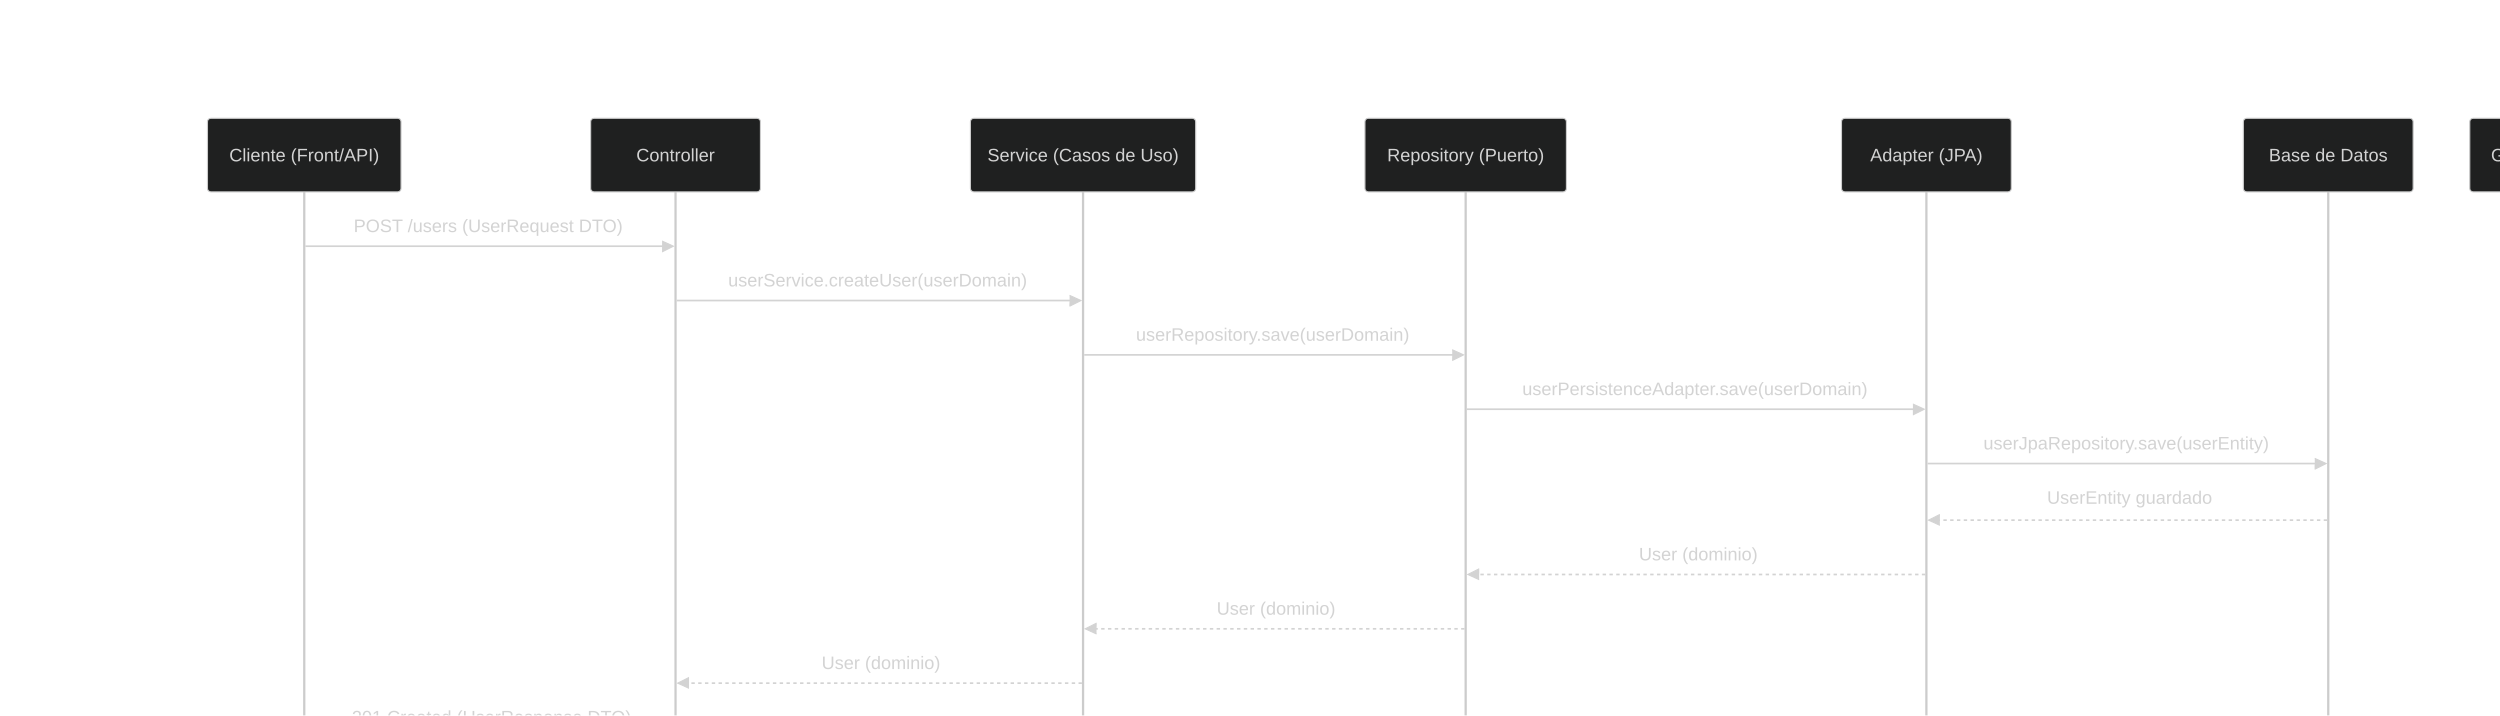
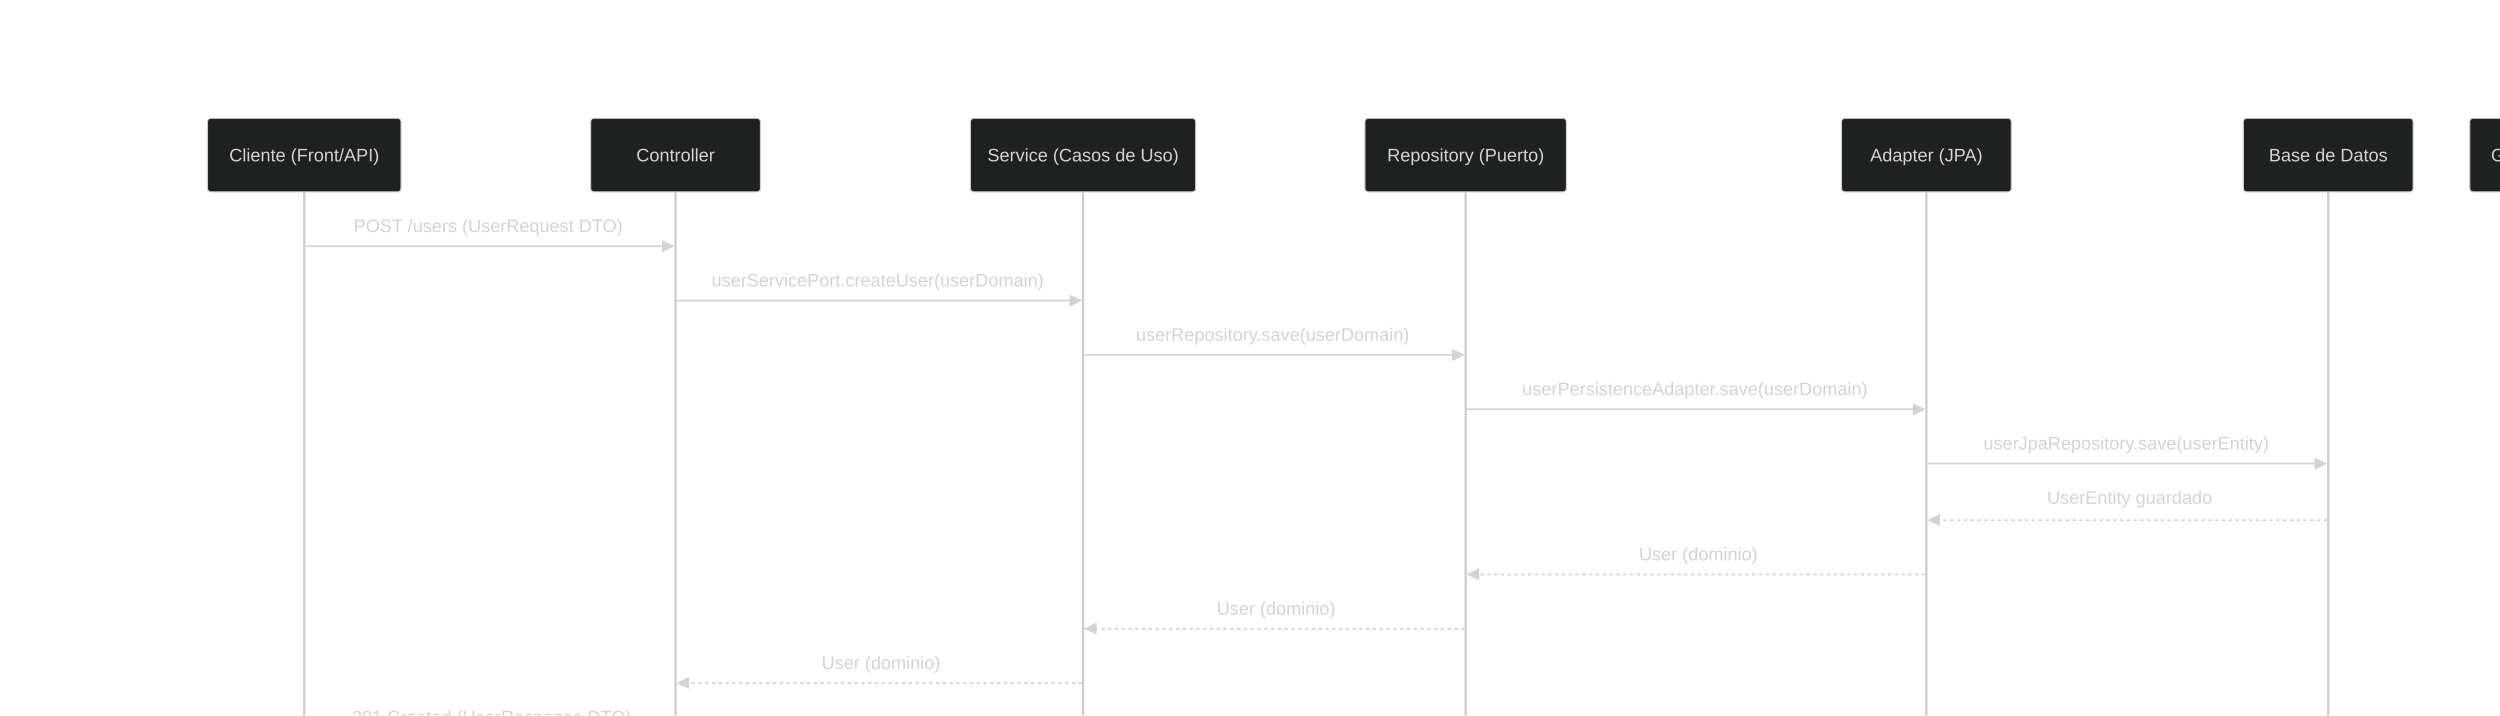
<svg xmlns="http://www.w3.org/2000/svg" aria-roledescription="sequence" role="graphics-document document" style="overflow: hidden; max-width: 100%;" width="100%" id="graph-47" height="100%">
  <defs>
    <symbol height="24" width="24" id="computer">
      <path d="M2 2v13h20v-13h-20zm18 11h-16v-9h16v9zm-10.228 6l.466-1h3.524l.467 1h-4.457zm14.228 3h-24l2-6h2.104l-1.33 4h18.45l-1.297-4h2.073l2 6zm-5-10h-14v-7h14v7z" transform="scale(.5)" />
    </symbol>
  </defs>
  <defs>
    <symbol clip-rule="evenodd" fill-rule="evenodd" id="database">
      <path d="M12.258.001l.256.004.255.005.253.008.251.01.249.012.247.015.246.016.242.019.241.02.239.023.236.024.233.027.231.028.229.031.225.032.223.034.22.036.217.038.214.04.211.041.208.043.205.045.201.046.198.048.194.05.191.051.187.053.183.054.18.056.175.057.172.059.168.06.163.061.16.063.155.064.15.066.074.033.073.033.071.034.07.034.069.035.068.035.067.035.066.035.064.036.064.036.062.036.06.036.06.037.058.037.058.037.055.038.055.038.053.038.052.038.051.039.05.039.048.039.047.039.045.04.044.04.043.04.041.04.04.041.039.041.037.041.036.041.034.041.033.042.032.042.03.042.029.042.027.042.026.043.024.043.023.043.021.043.02.043.018.044.017.043.015.044.013.044.012.044.011.045.009.044.007.045.006.045.004.045.002.045.001.045v17l-.001.045-.002.045-.004.045-.006.045-.007.045-.009.044-.011.045-.012.044-.013.044-.015.044-.017.043-.018.044-.02.043-.021.043-.023.043-.024.043-.026.043-.027.042-.029.042-.03.042-.032.042-.033.042-.034.041-.036.041-.037.041-.039.041-.04.041-.041.04-.043.04-.044.04-.045.04-.047.039-.048.039-.05.039-.051.039-.052.038-.053.038-.055.038-.055.038-.058.037-.058.037-.06.037-.06.036-.062.036-.064.036-.064.036-.066.035-.067.035-.068.035-.069.035-.07.034-.071.034-.073.033-.074.033-.15.066-.155.064-.16.063-.163.061-.168.06-.172.059-.175.057-.18.056-.183.054-.187.053-.191.051-.194.05-.198.048-.201.046-.205.045-.208.043-.211.041-.214.04-.217.038-.22.036-.223.034-.225.032-.229.031-.231.028-.233.027-.236.024-.239.023-.241.02-.242.019-.246.016-.247.015-.249.012-.251.01-.253.008-.255.005-.256.004-.258.001-.258-.001-.256-.004-.255-.005-.253-.008-.251-.01-.249-.012-.247-.015-.245-.016-.243-.019-.241-.02-.238-.023-.236-.024-.234-.027-.231-.028-.228-.031-.226-.032-.223-.034-.22-.036-.217-.038-.214-.04-.211-.041-.208-.043-.204-.045-.201-.046-.198-.048-.195-.05-.19-.051-.187-.053-.184-.054-.179-.056-.176-.057-.172-.059-.167-.06-.164-.061-.159-.063-.155-.064-.151-.066-.074-.033-.072-.033-.072-.034-.07-.034-.069-.035-.068-.035-.067-.035-.066-.035-.064-.036-.063-.036-.062-.036-.061-.036-.06-.037-.058-.037-.057-.037-.056-.038-.055-.038-.053-.038-.052-.038-.051-.039-.049-.039-.049-.039-.046-.039-.046-.04-.044-.04-.043-.04-.041-.04-.04-.041-.039-.041-.037-.041-.036-.041-.034-.041-.033-.042-.032-.042-.03-.042-.029-.042-.027-.042-.026-.043-.024-.043-.023-.043-.021-.043-.02-.043-.018-.044-.017-.043-.015-.044-.013-.044-.012-.044-.011-.045-.009-.044-.007-.045-.006-.045-.004-.045-.002-.045-.001-.045v-17l.001-.045.002-.045.004-.045.006-.045.007-.045.009-.044.011-.045.012-.044.013-.044.015-.044.017-.043.018-.044.02-.043.021-.043.023-.043.024-.043.026-.043.027-.042.029-.042.03-.042.032-.042.033-.042.034-.041.036-.041.037-.041.039-.041.04-.041.041-.04.043-.04.044-.04.046-.04.046-.039.049-.039.049-.039.051-.039.052-.038.053-.038.055-.038.056-.038.057-.037.058-.037.06-.037.061-.036.062-.036.063-.036.064-.036.066-.035.067-.035.068-.035.069-.035.07-.034.072-.034.072-.033.074-.033.151-.066.155-.064.159-.063.164-.061.167-.06.172-.059.176-.057.179-.056.184-.054.187-.053.19-.051.195-.05.198-.048.201-.046.204-.045.208-.043.211-.041.214-.04.217-.038.22-.036.223-.034.226-.032.228-.031.231-.028.234-.027.236-.024.238-.023.241-.02.243-.019.245-.016.247-.015.249-.012.251-.01.253-.008.255-.005.256-.004.258-.001.258.001zm-9.258 20.499v.01l.001.021.003.021.004.022.005.021.006.022.007.022.009.023.01.022.011.023.012.023.013.023.015.023.016.024.017.023.018.024.019.024.021.024.022.025.023.024.024.025.052.049.056.05.061.051.066.051.07.051.075.051.079.052.084.052.088.052.092.052.097.052.102.051.105.052.11.052.114.051.119.051.123.051.127.05.131.05.135.05.139.048.144.049.147.047.152.047.155.047.16.045.163.045.167.043.171.043.176.041.178.041.183.039.187.039.19.037.194.035.197.035.202.033.204.031.209.03.212.029.216.027.219.025.222.024.226.021.23.02.233.018.236.016.24.015.243.012.246.01.249.008.253.005.256.004.259.001.26-.001.257-.004.254-.005.25-.008.247-.011.244-.012.241-.014.237-.016.233-.018.231-.021.226-.021.224-.024.22-.026.216-.027.212-.028.21-.031.205-.031.202-.034.198-.034.194-.036.191-.037.187-.039.183-.04.179-.04.175-.042.172-.043.168-.044.163-.045.16-.046.155-.046.152-.047.148-.048.143-.049.139-.049.136-.05.131-.05.126-.05.123-.051.118-.052.114-.051.11-.052.106-.052.101-.052.096-.052.092-.052.088-.053.083-.051.079-.052.074-.052.07-.051.065-.051.06-.051.056-.05.051-.05.023-.024.023-.025.021-.024.02-.024.019-.024.018-.024.017-.024.015-.023.014-.024.013-.023.012-.023.01-.023.01-.022.008-.022.006-.022.006-.022.004-.022.004-.021.001-.021.001-.021v-4.127l-.077.055-.08.053-.083.054-.085.053-.087.052-.09.052-.093.051-.095.05-.097.05-.1.049-.102.049-.105.048-.106.047-.109.047-.111.046-.114.045-.115.045-.118.044-.12.043-.122.042-.124.042-.126.041-.128.04-.13.04-.132.038-.134.038-.135.037-.138.037-.139.035-.142.035-.143.034-.144.033-.147.032-.148.031-.15.03-.151.03-.153.029-.154.027-.156.027-.158.026-.159.025-.161.024-.162.023-.163.022-.165.021-.166.02-.167.019-.169.018-.169.017-.171.016-.173.015-.173.014-.175.013-.175.012-.177.011-.178.01-.179.008-.179.008-.181.006-.182.005-.182.004-.184.003-.184.002h-.37l-.184-.002-.184-.003-.182-.004-.182-.005-.181-.006-.179-.008-.179-.008-.178-.01-.176-.011-.176-.012-.175-.013-.173-.014-.172-.015-.171-.016-.17-.017-.169-.018-.167-.019-.166-.02-.165-.021-.163-.022-.162-.023-.161-.024-.159-.025-.157-.026-.156-.027-.155-.027-.153-.029-.151-.03-.15-.03-.148-.031-.146-.032-.145-.033-.143-.034-.141-.035-.14-.035-.137-.037-.136-.037-.134-.038-.132-.038-.13-.04-.128-.04-.126-.041-.124-.042-.122-.042-.12-.044-.117-.043-.116-.045-.113-.045-.112-.046-.109-.047-.106-.047-.105-.048-.102-.049-.1-.049-.097-.05-.095-.05-.093-.052-.09-.051-.087-.052-.085-.053-.083-.054-.08-.054-.077-.054v4.127zm0-5.654v.011l.001.021.003.021.004.021.005.022.006.022.007.022.009.022.01.022.011.023.012.023.013.023.015.024.016.023.017.024.018.024.019.024.021.024.022.024.023.025.024.024.052.05.056.05.061.05.066.051.07.051.075.052.079.051.084.052.088.052.092.052.097.052.102.052.105.052.11.051.114.051.119.052.123.05.127.051.131.05.135.049.139.049.144.048.147.048.152.047.155.046.16.045.163.045.167.044.171.042.176.042.178.04.183.04.187.038.19.037.194.036.197.034.202.033.204.032.209.03.212.028.216.027.219.025.222.024.226.022.23.02.233.018.236.016.24.014.243.012.246.01.249.008.253.006.256.003.259.001.26-.001.257-.003.254-.006.25-.008.247-.01.244-.012.241-.015.237-.016.233-.018.231-.02.226-.022.224-.024.22-.025.216-.027.212-.029.21-.03.205-.032.202-.033.198-.035.194-.036.191-.037.187-.039.183-.039.179-.041.175-.042.172-.043.168-.044.163-.045.16-.045.155-.047.152-.047.148-.048.143-.048.139-.05.136-.049.131-.05.126-.051.123-.051.118-.051.114-.052.11-.052.106-.052.101-.052.096-.052.092-.052.088-.052.083-.052.079-.052.074-.051.07-.052.065-.051.06-.05.056-.051.051-.049.023-.025.023-.024.021-.025.02-.024.019-.024.018-.024.017-.024.015-.023.014-.023.013-.024.012-.022.01-.023.01-.023.008-.022.006-.022.006-.022.004-.021.004-.022.001-.021.001-.021v-4.139l-.077.054-.08.054-.083.054-.085.052-.087.053-.09.051-.093.051-.095.051-.097.05-.1.049-.102.049-.105.048-.106.047-.109.047-.111.046-.114.045-.115.044-.118.044-.12.044-.122.042-.124.042-.126.041-.128.04-.13.039-.132.039-.134.038-.135.037-.138.036-.139.036-.142.035-.143.033-.144.033-.147.033-.148.031-.15.03-.151.03-.153.028-.154.028-.156.027-.158.026-.159.025-.161.024-.162.023-.163.022-.165.021-.166.02-.167.019-.169.018-.169.017-.171.016-.173.015-.173.014-.175.013-.175.012-.177.011-.178.009-.179.009-.179.007-.181.007-.182.005-.182.004-.184.003-.184.002h-.37l-.184-.002-.184-.003-.182-.004-.182-.005-.181-.007-.179-.007-.179-.009-.178-.009-.176-.011-.176-.012-.175-.013-.173-.014-.172-.015-.171-.016-.17-.017-.169-.018-.167-.019-.166-.02-.165-.021-.163-.022-.162-.023-.161-.024-.159-.025-.157-.026-.156-.027-.155-.028-.153-.028-.151-.03-.15-.03-.148-.031-.146-.033-.145-.033-.143-.033-.141-.035-.14-.036-.137-.036-.136-.037-.134-.038-.132-.039-.13-.039-.128-.04-.126-.041-.124-.042-.122-.043-.12-.043-.117-.044-.116-.044-.113-.046-.112-.046-.109-.046-.106-.047-.105-.048-.102-.049-.1-.049-.097-.05-.095-.051-.093-.051-.09-.051-.087-.053-.085-.052-.083-.054-.08-.054-.077-.054v4.139zm0-5.666v.011l.001.02.003.022.004.021.005.022.006.021.007.022.009.023.01.022.011.023.012.023.013.023.015.023.016.024.017.024.018.023.019.024.021.025.022.024.023.024.024.025.052.05.056.05.061.05.066.051.07.051.075.052.079.051.084.052.088.052.092.052.097.052.102.052.105.051.11.052.114.051.119.051.123.051.127.05.131.05.135.05.139.049.144.048.147.048.152.047.155.046.16.045.163.045.167.043.171.043.176.042.178.04.183.04.187.038.19.037.194.036.197.034.202.033.204.032.209.03.212.028.216.027.219.025.222.024.226.021.23.02.233.018.236.017.24.014.243.012.246.01.249.008.253.006.256.003.259.001.26-.001.257-.003.254-.006.25-.008.247-.01.244-.013.241-.014.237-.016.233-.018.231-.02.226-.022.224-.024.22-.025.216-.027.212-.029.21-.03.205-.032.202-.033.198-.035.194-.036.191-.037.187-.039.183-.039.179-.041.175-.042.172-.043.168-.044.163-.045.16-.045.155-.047.152-.047.148-.048.143-.049.139-.049.136-.049.131-.051.126-.05.123-.051.118-.052.114-.051.11-.052.106-.052.101-.052.096-.052.092-.052.088-.052.083-.052.079-.052.074-.052.07-.051.065-.051.06-.051.056-.05.051-.049.023-.025.023-.025.021-.024.02-.024.019-.024.018-.024.017-.024.015-.023.014-.024.013-.023.012-.023.01-.022.01-.023.008-.022.006-.022.006-.022.004-.022.004-.021.001-.021.001-.021v-4.153l-.077.054-.08.054-.083.053-.085.053-.087.053-.09.051-.093.051-.095.051-.097.05-.1.049-.102.048-.105.048-.106.048-.109.046-.111.046-.114.046-.115.044-.118.044-.12.043-.122.043-.124.042-.126.041-.128.04-.13.039-.132.039-.134.038-.135.037-.138.036-.139.036-.142.034-.143.034-.144.033-.147.032-.148.032-.15.03-.151.03-.153.028-.154.028-.156.027-.158.026-.159.024-.161.024-.162.023-.163.023-.165.021-.166.02-.167.019-.169.018-.169.017-.171.016-.173.015-.173.014-.175.013-.175.012-.177.01-.178.01-.179.009-.179.007-.181.006-.182.006-.182.004-.184.003-.184.001-.185.001-.185-.001-.184-.001-.184-.003-.182-.004-.182-.006-.181-.006-.179-.007-.179-.009-.178-.01-.176-.01-.176-.012-.175-.013-.173-.014-.172-.015-.171-.016-.17-.017-.169-.018-.167-.019-.166-.02-.165-.021-.163-.023-.162-.023-.161-.024-.159-.024-.157-.026-.156-.027-.155-.028-.153-.028-.151-.03-.15-.03-.148-.032-.146-.032-.145-.033-.143-.034-.141-.034-.14-.036-.137-.036-.136-.037-.134-.038-.132-.039-.13-.039-.128-.041-.126-.041-.124-.041-.122-.043-.12-.043-.117-.044-.116-.044-.113-.046-.112-.046-.109-.046-.106-.048-.105-.048-.102-.048-.1-.05-.097-.049-.095-.051-.093-.051-.09-.052-.087-.052-.085-.053-.083-.053-.08-.054-.077-.054v4.153zm8.74-8.179l-.257.004-.254.005-.25.008-.247.011-.244.012-.241.014-.237.016-.233.018-.231.021-.226.022-.224.023-.22.026-.216.027-.212.028-.21.031-.205.032-.202.033-.198.034-.194.036-.191.038-.187.038-.183.04-.179.041-.175.042-.172.043-.168.043-.163.045-.16.046-.155.046-.152.048-.148.048-.143.048-.139.049-.136.05-.131.05-.126.051-.123.051-.118.051-.114.052-.11.052-.106.052-.101.052-.096.052-.092.052-.088.052-.083.052-.079.052-.074.051-.07.052-.065.051-.06.05-.056.05-.051.05-.023.025-.023.024-.021.024-.02.025-.019.024-.018.024-.017.023-.015.024-.014.023-.013.023-.012.023-.01.023-.01.022-.008.022-.006.023-.006.021-.004.022-.004.021-.001.021-.001.021.001.021.001.021.004.021.004.022.006.021.006.023.008.022.01.022.01.023.012.023.013.023.014.023.015.024.017.023.018.024.019.024.02.025.021.024.023.024.023.025.051.05.056.05.06.05.065.051.07.052.074.051.079.052.083.052.088.052.092.052.096.052.101.052.106.052.11.052.114.052.118.051.123.051.126.051.131.05.136.05.139.049.143.048.148.048.152.048.155.046.16.046.163.045.168.043.172.043.175.042.179.041.183.04.187.038.191.038.194.036.198.034.202.033.205.032.21.031.212.028.216.027.22.026.224.023.226.022.231.021.233.018.237.016.241.014.244.012.247.011.25.008.254.005.257.004.26.001.26-.001.257-.004.254-.005.25-.008.247-.011.244-.012.241-.014.237-.016.233-.018.231-.021.226-.022.224-.023.22-.026.216-.027.212-.028.21-.031.205-.032.202-.033.198-.034.194-.036.191-.038.187-.038.183-.04.179-.041.175-.042.172-.043.168-.043.163-.045.16-.046.155-.046.152-.048.148-.048.143-.048.139-.049.136-.05.131-.05.126-.051.123-.051.118-.051.114-.052.11-.052.106-.052.101-.052.096-.052.092-.052.088-.052.083-.052.079-.052.074-.051.07-.052.065-.051.06-.05.056-.05.051-.05.023-.025.023-.024.021-.024.02-.025.019-.024.018-.024.017-.023.015-.024.014-.023.013-.023.012-.023.01-.023.01-.022.008-.022.006-.023.006-.021.004-.022.004-.021.001-.021.001-.021-.001-.021-.001-.021-.004-.021-.004-.022-.006-.021-.006-.023-.008-.022-.01-.022-.01-.023-.012-.023-.013-.023-.014-.023-.015-.024-.017-.023-.018-.024-.019-.024-.02-.025-.021-.024-.023-.024-.023-.025-.051-.05-.056-.05-.06-.05-.065-.051-.07-.052-.074-.051-.079-.052-.083-.052-.088-.052-.092-.052-.096-.052-.101-.052-.106-.052-.11-.052-.114-.052-.118-.051-.123-.051-.126-.051-.131-.05-.136-.05-.139-.049-.143-.048-.148-.048-.152-.048-.155-.046-.16-.046-.163-.045-.168-.043-.172-.043-.175-.042-.179-.041-.183-.04-.187-.038-.191-.038-.194-.036-.198-.034-.202-.033-.205-.032-.21-.031-.212-.028-.216-.027-.22-.026-.224-.023-.226-.022-.231-.021-.233-.018-.237-.016-.241-.014-.244-.012-.247-.011-.25-.008-.254-.005-.257-.004-.26-.001-.26.001z" transform="scale(.5)" />
    </symbol>
  </defs>
  <defs>
    <symbol height="24" width="24" id="clock">
      <path d="M12 2c5.514 0 10 4.486 10 10s-4.486 10-10 10-10-4.486-10-10 4.486-10 10-10zm0-2c-6.627 0-12 5.373-12 12s5.373 12 12 12 12-5.373 12-12-5.373-12-12-12zm5.848 12.459c.202.038.202.333.001.372-1.907.361-6.045 1.111-6.547 1.111-.719 0-1.301-.582-1.301-1.301 0-.512.77-5.447 1.125-7.445.034-.192.312-.181.343.014l.985 6.238 5.394 1.011z" transform="scale(.5)" />
    </symbol>
  </defs>
  <defs>
    <marker orient="auto-start-reverse" markerHeight="12" markerWidth="12" markerUnits="userSpaceOnUse" refY="5" refX="7.9" id="arrowhead">
      <path d="M -1 0 L 10 5 L 0 10 z" />
    </marker>
  </defs>
  <defs>
    <marker refY="4.5" refX="4" orient="auto" markerHeight="8" markerWidth="15" id="crosshead">
      <path style="stroke-dasharray: 0, 0;" d="M 1,2 L 6,7 M 6,2 L 1,7" stroke-width="1pt" stroke="#000000" fill="none" />
    </marker>
  </defs>
  <defs>
    <marker orient="auto" markerHeight="28" markerWidth="20" refY="7" refX="15.5" id="filled-head">
      <path d="M 18,7 L9,13 L14,7 L9,1 Z" />
    </marker>
  </defs>
  <defs>
    <marker orient="auto" markerHeight="40" markerWidth="60" refY="15" refX="15" id="sequencenumber">
      <circle r="6" cy="15" cx="15" />
    </marker>
  </defs>
  <g id="viewport-20250405004057423" class="svg-pan-zoom_viewport" transform="matrix(0.458792,0,0,0.458792,84.08403,47.94239)" style="transform: matrix(0.458792, 0, 0, 0.458792, 84.084, 47.9424);">
    <g>
      <rect class="actor actor-bottom" ry="3" rx="3" name="ExceptionHandler" height="65" width="210" stroke="#666" fill="#eaeaea" y="567" x="1998.5" />
      <text style="text-anchor: middle; font-size: 16px; font-weight: 400;" class="actor actor-box" alignment-baseline="central" dominant-baseline="central" y="599.5" x="2103.5">
        <tspan dy="0" x="2103.5">GlobalExceptionHandler</tspan>
      </text>
    </g>
    <g>
      <rect class="actor actor-bottom" ry="3" rx="3" name="DB" height="65" width="150" stroke="#666" fill="#eaeaea" y="567" x="1798.5" />
      <text style="text-anchor: middle; font-size: 16px; font-weight: 400;" class="actor actor-box" alignment-baseline="central" dominant-baseline="central" y="599.5" x="1873.5">
        <tspan dy="0" x="1873.5">Base de Datos</tspan>
      </text>
    </g>
    <g>
      <rect class="actor actor-bottom" ry="3" rx="3" name="Adapter" height="65" width="150" stroke="#666" fill="#eaeaea" y="567" x="1443.5" />
      <text style="text-anchor: middle; font-size: 16px; font-weight: 400;" class="actor actor-box" alignment-baseline="central" dominant-baseline="central" y="599.5" x="1518.5">
        <tspan dy="0" x="1518.5">Adapter (JPA)</tspan>
      </text>
    </g>
    <g>
      <rect class="actor actor-bottom" ry="3" rx="3" name="Repository" height="65" width="178" stroke="#666" fill="#eaeaea" y="567" x="1022.5" />
      <text style="text-anchor: middle; font-size: 16px; font-weight: 400;" class="actor actor-box" alignment-baseline="central" dominant-baseline="central" y="599.5" x="1111.5">
        <tspan dy="0" x="1111.5">Repository (Puerto)</tspan>
      </text>
    </g>
    <g>
      <rect class="actor actor-bottom" ry="3" rx="3" name="Service" height="65" width="199" stroke="#666" fill="#eaeaea" y="567" x="674" />
      <text style="text-anchor: middle; font-size: 16px; font-weight: 400;" class="actor actor-box" alignment-baseline="central" dominant-baseline="central" y="599.5" x="773.5">
        <tspan dy="0" x="773.5">Service (Casos de Uso)</tspan>
      </text>
    </g>
    <g>
      <rect class="actor actor-bottom" ry="3" rx="3" name="Controller" height="65" width="150" stroke="#666" fill="#eaeaea" y="567" x="338.5" />
      <text style="text-anchor: middle; font-size: 16px; font-weight: 400;" class="actor actor-box" alignment-baseline="central" dominant-baseline="central" y="599.5" x="413.5">
        <tspan dy="0" x="413.5">Controller</tspan>
      </text>
    </g>
    <g>
      <rect class="actor actor-bottom" ry="3" rx="3" name="Client" height="65" width="171" stroke="#666" fill="#eaeaea" y="567" x="0" />
      <text style="text-anchor: middle; font-size: 16px; font-weight: 400;" class="actor actor-box" alignment-baseline="central" dominant-baseline="central" y="599.5" x="85.5">
        <tspan dy="0" x="85.5">Cliente (Front/API)</tspan>
      </text>
    </g>
    <g>
      <line name="ExceptionHandler" stroke="#999" stroke-width="0.5px" class="actor-line 200" y2="567" x2="2103.5" y1="65" x1="2103.5" id="actor6" />
      <g id="root-6">
        <rect class="actor actor-top" ry="3" rx="3" name="ExceptionHandler" height="65" width="210" stroke="#666" fill="#eaeaea" y="0" x="1998.5" />
        <text style="text-anchor: middle; font-size: 16px; font-weight: 400;" class="actor actor-box" alignment-baseline="central" dominant-baseline="central" y="32.5" x="2103.5">
          <tspan dy="0" x="2103.5">GlobalExceptionHandler</tspan>
        </text>
      </g>
    </g>
    <g>
      <line name="DB" stroke="#999" stroke-width="0.5px" class="actor-line 200" y2="567" x2="1873.5" y1="65" x1="1873.5" id="actor5" />
      <g id="root-5">
        <rect class="actor actor-top" ry="3" rx="3" name="DB" height="65" width="150" stroke="#666" fill="#eaeaea" y="0" x="1798.5" />
        <text style="text-anchor: middle; font-size: 16px; font-weight: 400;" class="actor actor-box" alignment-baseline="central" dominant-baseline="central" y="32.5" x="1873.5">
          <tspan dy="0" x="1873.5">Base de Datos</tspan>
        </text>
      </g>
    </g>
    <g>
      <line name="Adapter" stroke="#999" stroke-width="0.5px" class="actor-line 200" y2="567" x2="1518.5" y1="65" x1="1518.5" id="actor4" />
      <g id="root-4">
        <rect class="actor actor-top" ry="3" rx="3" name="Adapter" height="65" width="150" stroke="#666" fill="#eaeaea" y="0" x="1443.5" />
        <text style="text-anchor: middle; font-size: 16px; font-weight: 400;" class="actor actor-box" alignment-baseline="central" dominant-baseline="central" y="32.5" x="1518.5">
          <tspan dy="0" x="1518.5">Adapter (JPA)</tspan>
        </text>
      </g>
    </g>
    <g>
      <line name="Repository" stroke="#999" stroke-width="0.5px" class="actor-line 200" y2="567" x2="1111.5" y1="65" x1="1111.5" id="actor3" />
      <g id="root-3">
        <rect class="actor actor-top" ry="3" rx="3" name="Repository" height="65" width="178" stroke="#666" fill="#eaeaea" y="0" x="1022.5" />
        <text style="text-anchor: middle; font-size: 16px; font-weight: 400;" class="actor actor-box" alignment-baseline="central" dominant-baseline="central" y="32.5" x="1111.5">
          <tspan dy="0" x="1111.5">Repository (Puerto)</tspan>
        </text>
      </g>
    </g>
    <g>
      <line name="Service" stroke="#999" stroke-width="0.5px" class="actor-line 200" y2="567" x2="773.5" y1="65" x1="773.5" id="actor2" />
      <g id="root-2">
        <rect class="actor actor-top" ry="3" rx="3" name="Service" height="65" width="199" stroke="#666" fill="#eaeaea" y="0" x="674" />
        <text style="text-anchor: middle; font-size: 16px; font-weight: 400;" class="actor actor-box" alignment-baseline="central" dominant-baseline="central" y="32.5" x="773.5">
          <tspan dy="0" x="773.5">Service (Casos de Uso)</tspan>
        </text>
      </g>
    </g>
    <g>
      <line name="Controller" stroke="#999" stroke-width="0.5px" class="actor-line 200" y2="567" x2="413.5" y1="65" x1="413.5" id="actor1" />
      <g id="root-1">
        <rect class="actor actor-top" ry="3" rx="3" name="Controller" height="65" width="150" stroke="#666" fill="#eaeaea" y="0" x="338.5" />
        <text style="text-anchor: middle; font-size: 16px; font-weight: 400;" class="actor actor-box" alignment-baseline="central" dominant-baseline="central" y="32.5" x="413.5">
          <tspan dy="0" x="413.5">Controller</tspan>
        </text>
      </g>
    </g>
    <g>
      <line name="Client" stroke="#999" stroke-width="0.5px" class="actor-line 200" y2="567" x2="85.5" y1="65" x1="85.5" id="actor0" />
      <g id="root-0">
        <rect class="actor actor-top" ry="3" rx="3" name="Client" height="65" width="171" stroke="#666" fill="#eaeaea" y="0" x="0" />
        <text style="text-anchor: middle; font-size: 16px; font-weight: 400;" class="actor actor-box" alignment-baseline="central" dominant-baseline="central" y="32.5" x="85.5">
          <tspan dy="0" x="85.5">Cliente (Front/API)</tspan>
        </text>
      </g>
    </g>
    <style>#graph-47{font-family:"trebuchet ms",verdana,arial,sans-serif;font-size:16px;fill:#ccc;}@keyframes edge-animation-frame{from{stroke-dashoffset:0;}}@keyframes dash{to{stroke-dashoffset:0;}}#graph-47 .edge-animation-slow{stroke-dasharray:9,5!important;stroke-dashoffset:900;animation:dash 50s linear infinite;stroke-linecap:round;}#graph-47 .edge-animation-fast{stroke-dasharray:9,5!important;stroke-dashoffset:900;animation:dash 20s linear infinite;stroke-linecap:round;}#graph-47 .error-icon{fill:#a44141;}#graph-47 .error-text{fill:#ddd;stroke:#ddd;}#graph-47 .edge-thickness-normal{stroke-width:1px;}#graph-47 .edge-thickness-thick{stroke-width:3.5px;}#graph-47 .edge-pattern-solid{stroke-dasharray:0;}#graph-47 .edge-thickness-invisible{stroke-width:0;fill:none;}#graph-47 .edge-pattern-dashed{stroke-dasharray:3;}#graph-47 .edge-pattern-dotted{stroke-dasharray:2;}#graph-47 .marker{fill:lightgrey;stroke:lightgrey;}#graph-47 .marker.cross{stroke:lightgrey;}#graph-47 svg{font-family:"trebuchet ms",verdana,arial,sans-serif;font-size:16px;}#graph-47 p{margin:0;}#graph-47 .actor{stroke:#ccc;fill:#1f2020;}#graph-47 text.actor&gt;tspan{fill:lightgrey;stroke:none;}#graph-47 .actor-line{stroke:#ccc;}#graph-47 .messageLine0{stroke-width:1.5;stroke-dasharray:none;stroke:lightgrey;}#graph-47 .messageLine1{stroke-width:1.5;stroke-dasharray:2,2;stroke:lightgrey;}#graph-47 #arrowhead path{fill:lightgrey;stroke:lightgrey;}#graph-47 .sequenceNumber{fill:black;}#graph-47 #sequencenumber{fill:lightgrey;}#graph-47 #crosshead path{fill:lightgrey;stroke:lightgrey;}#graph-47 .messageText{fill:lightgrey;stroke:none;}#graph-47 .labelBox{stroke:#ccc;fill:#1f2020;}#graph-47 .labelText,#graph-47 .labelText&gt;tspan{fill:lightgrey;stroke:none;}#graph-47 .loopText,#graph-47 .loopText&gt;tspan{fill:lightgrey;stroke:none;}#graph-47 .loopLine{stroke-width:2px;stroke-dasharray:2,2;stroke:#ccc;fill:#ccc;}#graph-47 .note{stroke:hsl(180, 0%, 18.353%);fill:hsl(180, 1.587%, 28.353%);}#graph-47 .noteText,#graph-47 .noteText&gt;tspan{fill:rgb(183.848, 181.552, 181.552);stroke:none;}#graph-47 .activation0{fill:hsl(180, 1.587%, 28.353%);stroke:#ccc;}#graph-47 .activation1{fill:hsl(180, 1.587%, 28.353%);stroke:#ccc;}#graph-47 .activation2{fill:hsl(180, 1.587%, 28.353%);stroke:#ccc;}#graph-47 .actorPopupMenu{position:absolute;}#graph-47 .actorPopupMenuPanel{position:absolute;fill:#1f2020;box-shadow:0px 8px 16px 0px rgba(0,0,0,0.2);filter:drop-shadow(3px 5px 2px rgb(0 0 0 / 0.4));}#graph-47 .actor-man line{stroke:#ccc;fill:#1f2020;}#graph-47 .actor-man circle,#graph-47 line{stroke:#ccc;fill:#1f2020;stroke-width:2px;}#graph-47 :root{--mermaid-font-family:"trebuchet ms",verdana,arial,sans-serif;}</style>
    <g />
    <text style="font-size: 16px; font-weight: 400;" dy="1em" class="messageText" alignment-baseline="middle" dominant-baseline="middle" text-anchor="middle" y="80" x="248">POST /users (UserRequest DTO)</text>
    <line style="fill: none;" marker-end="url(#arrowhead)" stroke="none" stroke-width="2" class="messageLine0" y2="113" x2="409.5" y1="113" x1="86.5" />
-     <text style="font-size: 16px; font-weight: 400;" dy="1em" class="messageText" alignment-baseline="middle" dominant-baseline="middle" text-anchor="middle" y="128" x="592">userService.createUser(userDomain)</text>
+     <text style="font-size: 16px; font-weight: 400;" dy="1em" class="messageText" alignment-baseline="middle" dominant-baseline="middle" text-anchor="middle" y="128" x="592">userServicePort.createUser(userDomain)</text>
    <line style="fill: none;" marker-end="url(#arrowhead)" stroke="none" stroke-width="2" class="messageLine0" y2="161" x2="769.5" y1="161" x1="414.5" />
    <text style="font-size: 16px; font-weight: 400;" dy="1em" class="messageText" alignment-baseline="middle" dominant-baseline="middle" text-anchor="middle" y="176" x="941">userRepository.save(userDomain)</text>
    <line style="fill: none;" marker-end="url(#arrowhead)" stroke="none" stroke-width="2" class="messageLine0" y2="209" x2="1107.5" y1="209" x1="774.5" />
    <text style="font-size: 16px; font-weight: 400;" dy="1em" class="messageText" alignment-baseline="middle" dominant-baseline="middle" text-anchor="middle" y="224" x="1314">userPersistenceAdapter.save(userDomain)</text>
    <line style="fill: none;" marker-end="url(#arrowhead)" stroke="none" stroke-width="2" class="messageLine0" y2="257" x2="1514.5" y1="257" x1="1112.5" />
    <text style="font-size: 16px; font-weight: 400;" dy="1em" class="messageText" alignment-baseline="middle" dominant-baseline="middle" text-anchor="middle" y="272" x="1695">userJpaRepository.save(userEntity)</text>
    <line style="fill: none;" marker-end="url(#arrowhead)" stroke="none" stroke-width="2" class="messageLine0" y2="305" x2="1869.5" y1="305" x1="1519.5" />
    <text style="font-size: 16px; font-weight: 400;" dy="1em" class="messageText" alignment-baseline="middle" dominant-baseline="middle" text-anchor="middle" y="320" x="1698">UserEntity guardado</text>
    <line style="stroke-dasharray: 3, 3; fill: none;" marker-end="url(#arrowhead)" stroke="none" stroke-width="2" class="messageLine1" y2="355" x2="1522.5" y1="355" x1="1872.5" />
    <text style="font-size: 16px; font-weight: 400;" dy="1em" class="messageText" alignment-baseline="middle" dominant-baseline="middle" text-anchor="middle" y="370" x="1317">User (dominio)</text>
    <line style="stroke-dasharray: 3, 3; fill: none;" marker-end="url(#arrowhead)" stroke="none" stroke-width="2" class="messageLine1" y2="403" x2="1115.5" y1="403" x1="1517.5" />
    <text style="font-size: 16px; font-weight: 400;" dy="1em" class="messageText" alignment-baseline="middle" dominant-baseline="middle" text-anchor="middle" y="418" x="944">User (dominio)</text>
    <line style="stroke-dasharray: 3, 3; fill: none;" marker-end="url(#arrowhead)" stroke="none" stroke-width="2" class="messageLine1" y2="451" x2="777.5" y1="451" x1="1110.5" />
    <text style="font-size: 16px; font-weight: 400;" dy="1em" class="messageText" alignment-baseline="middle" dominant-baseline="middle" text-anchor="middle" y="466" x="595">User (dominio)</text>
    <line style="stroke-dasharray: 3, 3; fill: none;" marker-end="url(#arrowhead)" stroke="none" stroke-width="2" class="messageLine1" y2="499" x2="417.5" y1="499" x1="772.5" />
    <text style="font-size: 16px; font-weight: 400;" dy="1em" class="messageText" alignment-baseline="middle" dominant-baseline="middle" text-anchor="middle" y="514" x="251">201 Created (UserResponse DTO)</text>
    <line style="fill: none;" marker-end="url(#arrowhead)" stroke="none" stroke-width="2" class="messageLine0" y2="547" x2="89.5" y1="547" x1="412.5" />
  </g>
</svg>
